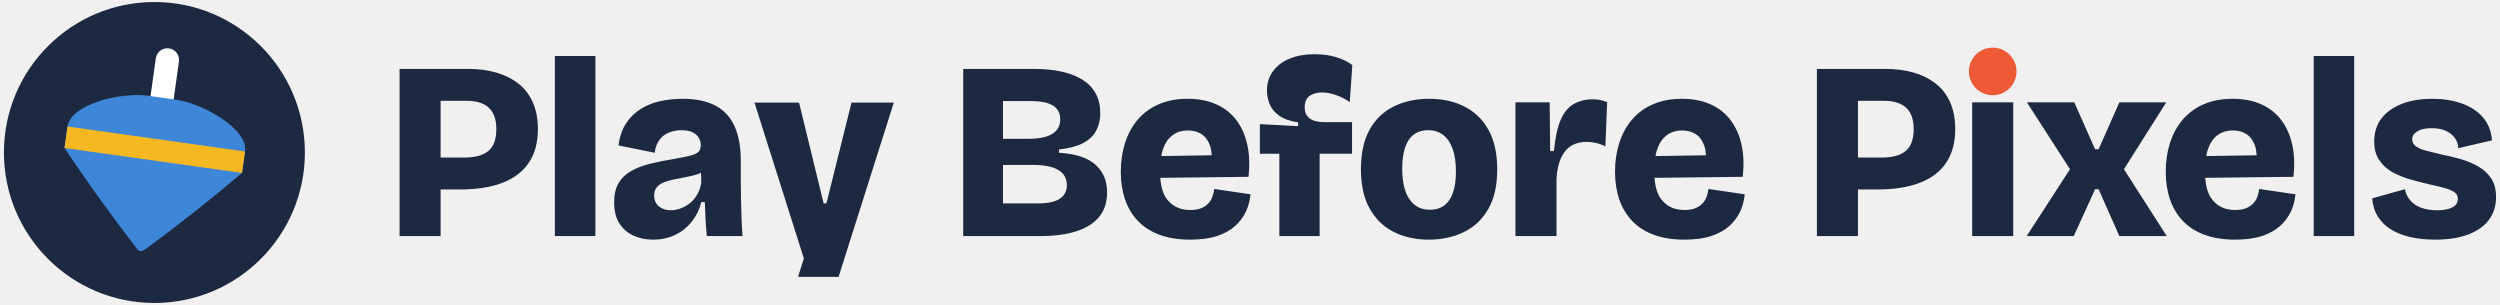
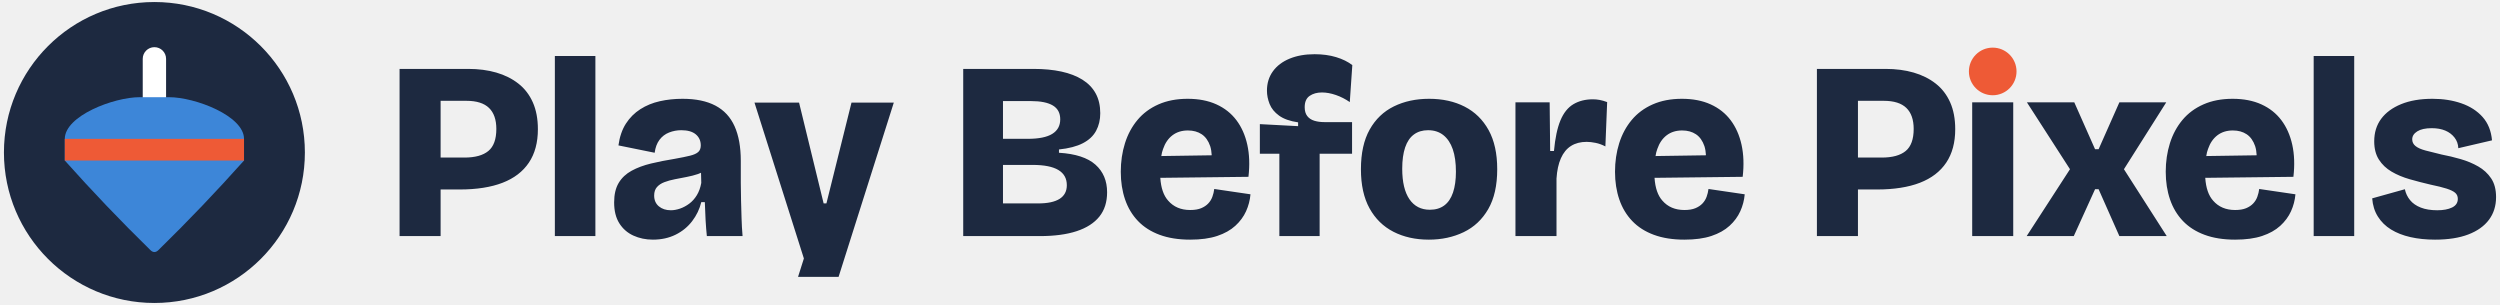
<svg xmlns="http://www.w3.org/2000/svg" viewBox="-8 -932 9853.8 1204" width="1000" height="122" role="img" aria-label="Play Before Pixels">
  <circle cx="594" cy="-330" r="594" fill="#1D2940" />
-   <path fill="#FFFFFF" d="M567.19 -471.15L599.72 -702.55A46.08 46.08 0 0 1 690.97 -689.73L658.45 -458.33Z" />
-   <path fill="#3D86D8" d="M239.1 -347.76L251.01 -432.5C263.61 -522.13 464.57 -568.66 567.24 -554.23L681.31 -538.2C783.97 -523.77 964.33 -423.65 951.73 -334.02L939.82 -249.28Q753.66 -91.77 557.3 52.83Q537.93 68.13 523.53 48.09Q374.63 -145.04 239.1 -347.76Z" />
-   <path fill="#F5B820" d="M251.01 -432.5L951.73 -334.02L939.82 -249.28L239.1 -347.76Z" />
+   <path fill="#FFFFFF" d="M547.93 -466.1L547.93 -699.73A46.07 46.07 0 0 1 640.07 -699.73L640.07 -466.1Z" />
+   <path fill="#3D86D8" d="M240.27 -298.29L240.27 -383.84C240.27 -474.33 432.76 -548.37 536.42 -548.37L651.58 -548.37C755.24 -548.37 947.73 -474.33 947.73 -383.84L947.73 -298.29Q785.34 -116.43 611.05 54.05Q594 71.9 576.95 54.05Q402.66 -116.43 240.27 -298.29Z" />
+   <path fill="#EE5A36" d="M240.27 -383.84L947.73 -383.84L947.73 -298.29L240.27 -298.29Z" />
  <path fill="#1D2940" d="M1561.8 0V-660H1832.8Q1893.8 -660 1943.8 -645.5Q1993.8 -631 2030.8 -602Q2067.8 -573 2087.8 -528Q2107.8 -483 2107.8 -422Q2107.8 -343 2072.3 -290Q2036.8 -237 1968.3 -210.5Q1899.8 -184 1798.8 -184H1723.8V0ZM1723.8 -534V-310H1817.8Q1880.8 -310 1912.3 -336Q1943.8 -362 1943.8 -423Q1943.8 -478 1914.8 -506Q1885.8 -534 1825.8 -534ZM2174.8 0V-711H2334.8V0ZM2561.8 14Q2519.8 14 2484.8 -2Q2449.8 -18 2429.3 -50.5Q2408.8 -83 2408.8 -133Q2408.8 -180 2426.8 -210Q2444.8 -240 2477.8 -258Q2510.8 -276 2554.3 -286.5Q2597.8 -297 2647.8 -305Q2686.8 -312 2708.8 -317.5Q2730.8 -323 2740.8 -332Q2750.8 -341 2750.8 -358Q2750.8 -385 2731.3 -401.5Q2711.8 -418 2673.8 -418Q2648.8 -418 2625.8 -409Q2602.8 -400 2587.8 -380Q2572.8 -360 2568.8 -329L2425.8 -358Q2432.8 -409 2455.3 -444Q2477.8 -479 2512.3 -501Q2546.8 -523 2589.3 -532.5Q2631.8 -542 2678.8 -542Q2757.8 -542 2808.8 -515Q2859.8 -488 2884.3 -433.5Q2908.8 -379 2908.8 -297V-210Q2908.8 -176 2909.8 -140.5Q2910.8 -105 2911.8 -70Q2912.8 -35 2915.8 0H2774.8Q2771.8 -29 2769.8 -63Q2767.8 -97 2766.8 -134H2752.8Q2742.8 -93 2716.8 -59Q2690.8 -25 2651.3 -5.5Q2611.8 14 2561.8 14ZM2632.8 -102Q2649.8 -102 2668.8 -108.5Q2687.8 -115 2705.3 -128Q2722.8 -141 2735.3 -161.5Q2747.8 -182 2752.8 -210L2751.8 -250Q2745.8 -247 2739.8 -245Q2718.8 -238 2695.3 -233.5Q2671.8 -229 2648.8 -224.5Q2625.8 -220 2607.3 -213Q2588.8 -206 2577.8 -193.5Q2566.8 -181 2566.8 -160Q2566.8 -133 2585.3 -117.5Q2603.8 -102 2632.8 -102ZM2962.8 -527L3138.8 -527L3235.8 -129L3246.8 -129L3345.8 -527L3512.8 -527L3294.78 161L3134.78 161L3157.8 88.36ZM3786.8 0V-660H4063.8Q4125.8 -660 4174.3 -649.5Q4222.8 -639 4257.3 -617.5Q4291.8 -596 4309.8 -563Q4327.8 -530 4327.8 -485Q4327.8 -446 4311.3 -415.5Q4294.8 -385 4258.8 -366.5Q4222.8 -348 4164.8 -342V-329Q4262.8 -323 4308.8 -282Q4354.8 -241 4354.8 -173Q4354.8 -115 4324.3 -77Q4293.8 -39 4234.8 -19.5Q4175.8 0 4088.8 0ZM3943.8 -129H4082.8Q4138.8 -129 4167.3 -147Q4195.8 -165 4195.8 -201Q4195.8 -241 4162.3 -261Q4128.8 -281 4060.8 -281H3943.8ZM3943.8 -384H4041.8Q4106.8 -384 4138.3 -403.5Q4169.8 -423 4169.8 -461Q4169.8 -498 4140.8 -515.5Q4111.8 -533 4053.8 -533H3943.8ZM4682.8 14Q4613.8 14 4562.3 -5Q4510.8 -24 4476.8 -59.5Q4442.8 -95 4425.8 -144.5Q4408.8 -194 4408.8 -254Q4408.8 -314 4425.3 -366.5Q4441.8 -419 4474.8 -458.5Q4507.8 -498 4557.8 -520Q4607.8 -542 4672.8 -542Q4737.8 -542 4786.3 -520Q4834.8 -498 4865.3 -457.5Q4895.8 -417 4908.3 -360.5Q4920.8 -304 4912.8 -234L4564.8 -230Q4568.8 -170 4595.8 -140Q4627.8 -103 4682.8 -103Q4708.8 -103 4725.8 -110Q4742.8 -117 4753.8 -128.5Q4764.8 -140 4770.3 -155Q4775.8 -170 4777.8 -186L4920.8 -165Q4917.8 -130 4903.3 -98Q4888.8 -66 4860.8 -40.5Q4832.8 -15 4789.3 -0.5Q4745.8 14 4682.8 14ZM4568.8 -316 4767.8 -319Q4766.8 -339 4761.8 -355Q4750.8 -387 4728.3 -402Q4705.8 -417 4673.8 -417Q4637.8 -417 4612.8 -398Q4587.8 -379 4575.8 -344Q4570.8 -331 4568.8 -316ZM5034.8 0V-325H4957.8V-442L5108.8 -434V-449Q5060.8 -456 5033.8 -475.5Q5006.8 -495 4996.3 -521.5Q4985.8 -548 4985.8 -574Q4985.8 -618 5009.3 -650.5Q5032.8 -683 5075.3 -700.5Q5117.8 -718 5173.8 -718Q5220.8 -718 5258.8 -706.5Q5296.8 -695 5322.8 -675L5312.8 -529Q5286.8 -547 5257.8 -557Q5228.8 -567 5202.8 -567Q5173.8 -567 5154.3 -553.5Q5134.8 -540 5134.8 -509Q5134.8 -487 5144.8 -474Q5154.8 -461 5172.3 -455.5Q5189.8 -450 5211.8 -450H5321.8V-325H5193.8V0ZM5624.8 14Q5545.8 14 5485.3 -17Q5424.8 -48 5390.8 -109.5Q5356.8 -171 5356.8 -264Q5356.8 -359 5391.3 -420.5Q5425.8 -482 5486.8 -512Q5547.8 -542 5625.8 -542Q5705.8 -542 5766.3 -511Q5826.8 -480 5860.8 -418.5Q5894.8 -357 5894.8 -264Q5894.8 -168 5859.3 -106.5Q5823.8 -45 5762.3 -15.5Q5700.8 14 5624.8 14ZM5628.8 -104Q5662.8 -104 5685.8 -121Q5708.8 -138 5720.3 -172Q5731.8 -206 5731.8 -254Q5731.8 -307 5719.3 -343Q5706.8 -379 5682.3 -398.5Q5657.8 -418 5621.8 -418Q5588.8 -418 5565.8 -401Q5542.8 -384 5531.3 -350Q5519.8 -316 5519.8 -266Q5519.8 -187 5548.3 -145.5Q5576.8 -104 5628.8 -104ZM5966.8 0V-528H6101.8L6103.8 -336H6118.8Q6125.8 -412 6144.3 -456.5Q6162.8 -501 6195.3 -520.5Q6227.8 -540 6272.8 -540Q6285.8 -540 6299.3 -537.5Q6312.8 -535 6328.8 -529L6321.8 -354Q6302.8 -364 6283.3 -368Q6263.8 -372 6247.8 -372Q6211.8 -372 6186.3 -356Q6160.8 -340 6146.3 -307.5Q6131.8 -275 6128.8 -227V0ZM6633.8 14Q6564.8 14 6513.3 -5Q6461.8 -24 6427.8 -59.5Q6393.8 -95 6376.8 -144.5Q6359.8 -194 6359.8 -254Q6359.8 -314 6376.3 -366.5Q6392.8 -419 6425.8 -458.5Q6458.8 -498 6508.8 -520Q6558.8 -542 6623.8 -542Q6688.8 -542 6737.3 -520Q6785.8 -498 6816.3 -457.5Q6846.8 -417 6859.3 -360.5Q6871.8 -304 6863.8 -234L6515.8 -230Q6519.8 -170 6546.8 -140Q6578.8 -103 6633.8 -103Q6659.8 -103 6676.8 -110Q6693.8 -117 6704.8 -128.5Q6715.8 -140 6721.3 -155Q6726.8 -170 6728.8 -186L6871.8 -165Q6868.8 -130 6854.3 -98Q6839.8 -66 6811.8 -40.5Q6783.8 -15 6740.3 -0.5Q6696.8 14 6633.8 14ZM6519.8 -316 6718.8 -319Q6717.8 -339 6712.8 -355Q6701.8 -387 6679.3 -402Q6656.8 -417 6624.8 -417Q6588.8 -417 6563.8 -398Q6538.8 -379 6526.8 -344Q6521.8 -331 6519.8 -316ZM7156.8 0V-660H7427.8Q7488.8 -660 7538.8 -645.5Q7588.8 -631 7625.8 -602Q7662.8 -573 7682.8 -528Q7702.8 -483 7702.8 -422Q7702.8 -343 7667.3 -290Q7631.8 -237 7563.3 -210.5Q7494.8 -184 7393.8 -184H7318.8V0ZM7318.8 -534V-310H7412.8Q7475.8 -310 7507.3 -336Q7538.8 -362 7538.8 -423Q7538.8 -478 7509.8 -506Q7480.8 -534 7420.8 -534ZM7769.8 0V-528H7931.8V0ZM7984.8 0 8155.8 -264 7985.8 -528H8172.8L8254.8 -343H8268.8L8350.8 -528H8535.8L8368.8 -264L8537.8 0H8350.8L8268.8 -185H8254.8L8170.8 0ZM8807.8 14Q8738.8 14 8687.3 -5Q8635.8 -24 8601.8 -59.5Q8567.8 -95 8550.8 -144.5Q8533.8 -194 8533.8 -254Q8533.8 -314 8550.3 -366.5Q8566.8 -419 8599.8 -458.5Q8632.8 -498 8682.8 -520Q8732.8 -542 8797.8 -542Q8862.8 -542 8911.3 -520Q8959.8 -498 8990.3 -457.5Q9020.8 -417 9033.3 -360.5Q9045.8 -304 9037.8 -234L8689.8 -230Q8693.8 -170 8720.8 -140Q8752.8 -103 8807.8 -103Q8833.8 -103 8850.8 -110Q8867.8 -117 8878.8 -128.5Q8889.8 -140 8895.3 -155Q8900.8 -170 8902.8 -186L9045.8 -165Q9042.8 -130 9028.3 -98Q9013.8 -66 8985.8 -40.5Q8957.8 -15 8914.3 -0.5Q8870.8 14 8807.8 14ZM8693.8 -316 8892.8 -319Q8891.8 -339 8886.8 -355Q8875.8 -387 8853.3 -402Q8830.8 -417 8798.8 -417Q8762.8 -417 8737.8 -398Q8712.8 -379 8700.8 -344Q8695.8 -331 8693.8 -316ZM9117.8 0V-711H9277.8V0ZM9596.8 14Q9543.8 14 9499.8 4Q9455.8 -6 9423.3 -26Q9390.8 -46 9371.3 -77Q9351.8 -108 9348.8 -149L9477.8 -185Q9482.8 -161 9498.3 -142Q9513.8 -123 9540.8 -112.5Q9567.8 -102 9605.8 -102Q9641.8 -102 9664.3 -113Q9686.8 -124 9686.8 -147Q9686.8 -162 9676.3 -171Q9665.8 -180 9642.3 -187.5Q9618.8 -195 9579.8 -203Q9536.8 -213 9496.8 -224.5Q9456.8 -236 9425.3 -254.5Q9393.8 -273 9375.3 -302Q9356.8 -331 9356.8 -374Q9356.8 -426 9384.3 -463Q9411.8 -500 9463.3 -521Q9514.8 -542 9586.8 -542Q9649.8 -542 9701.3 -524Q9752.8 -506 9784.8 -470Q9816.8 -434 9821.8 -378L9688.8 -347Q9687.8 -371 9673.8 -389Q9659.8 -407 9637.3 -416.5Q9614.8 -426 9583.8 -426Q9546.8 -426 9526.8 -413.5Q9506.8 -401 9506.8 -382Q9506.8 -366 9519.8 -355.5Q9532.8 -345 9558.8 -338Q9584.8 -331 9622.8 -322Q9659.8 -315 9697.8 -304Q9735.8 -293 9767.3 -275Q9798.8 -257 9818.3 -228Q9837.8 -199 9837.8 -154Q9837.8 -102 9809.8 -64.5Q9781.8 -27 9728.3 -6.5Q9674.8 14 9596.8 14Z" />
  <circle cx="7850.8" cy="-650" r="94" fill="#EE5A36" />
</svg>
